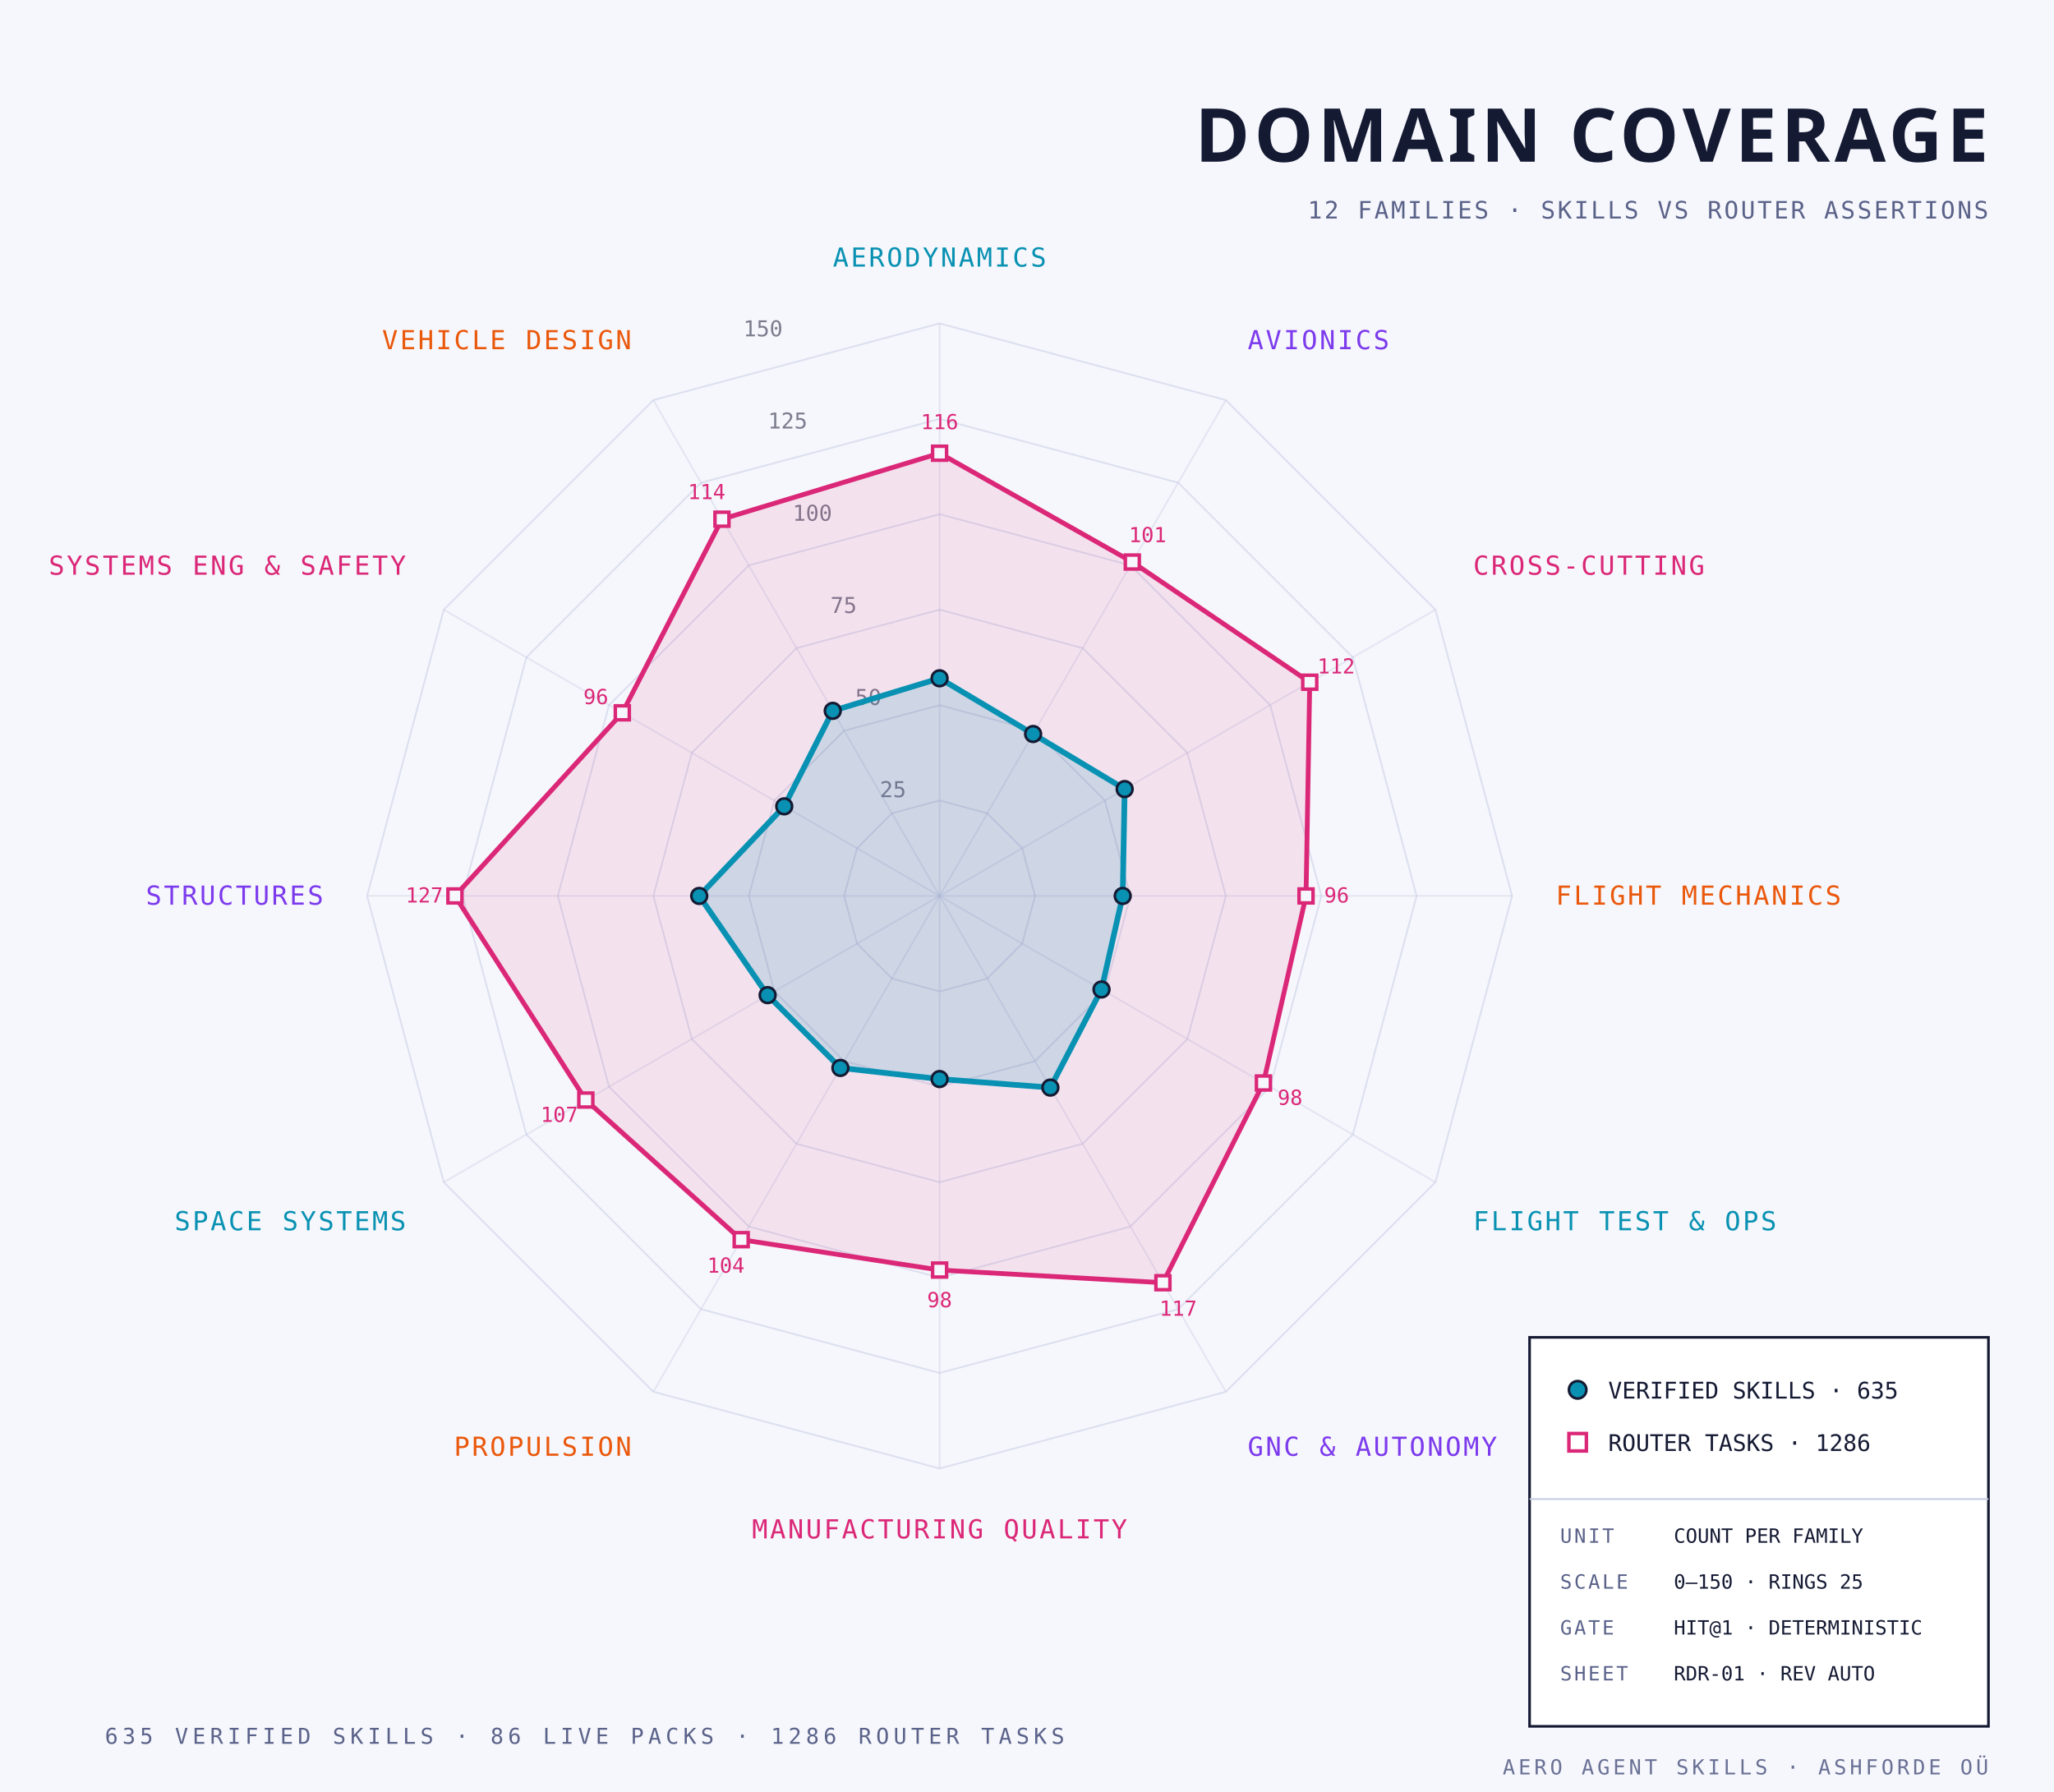
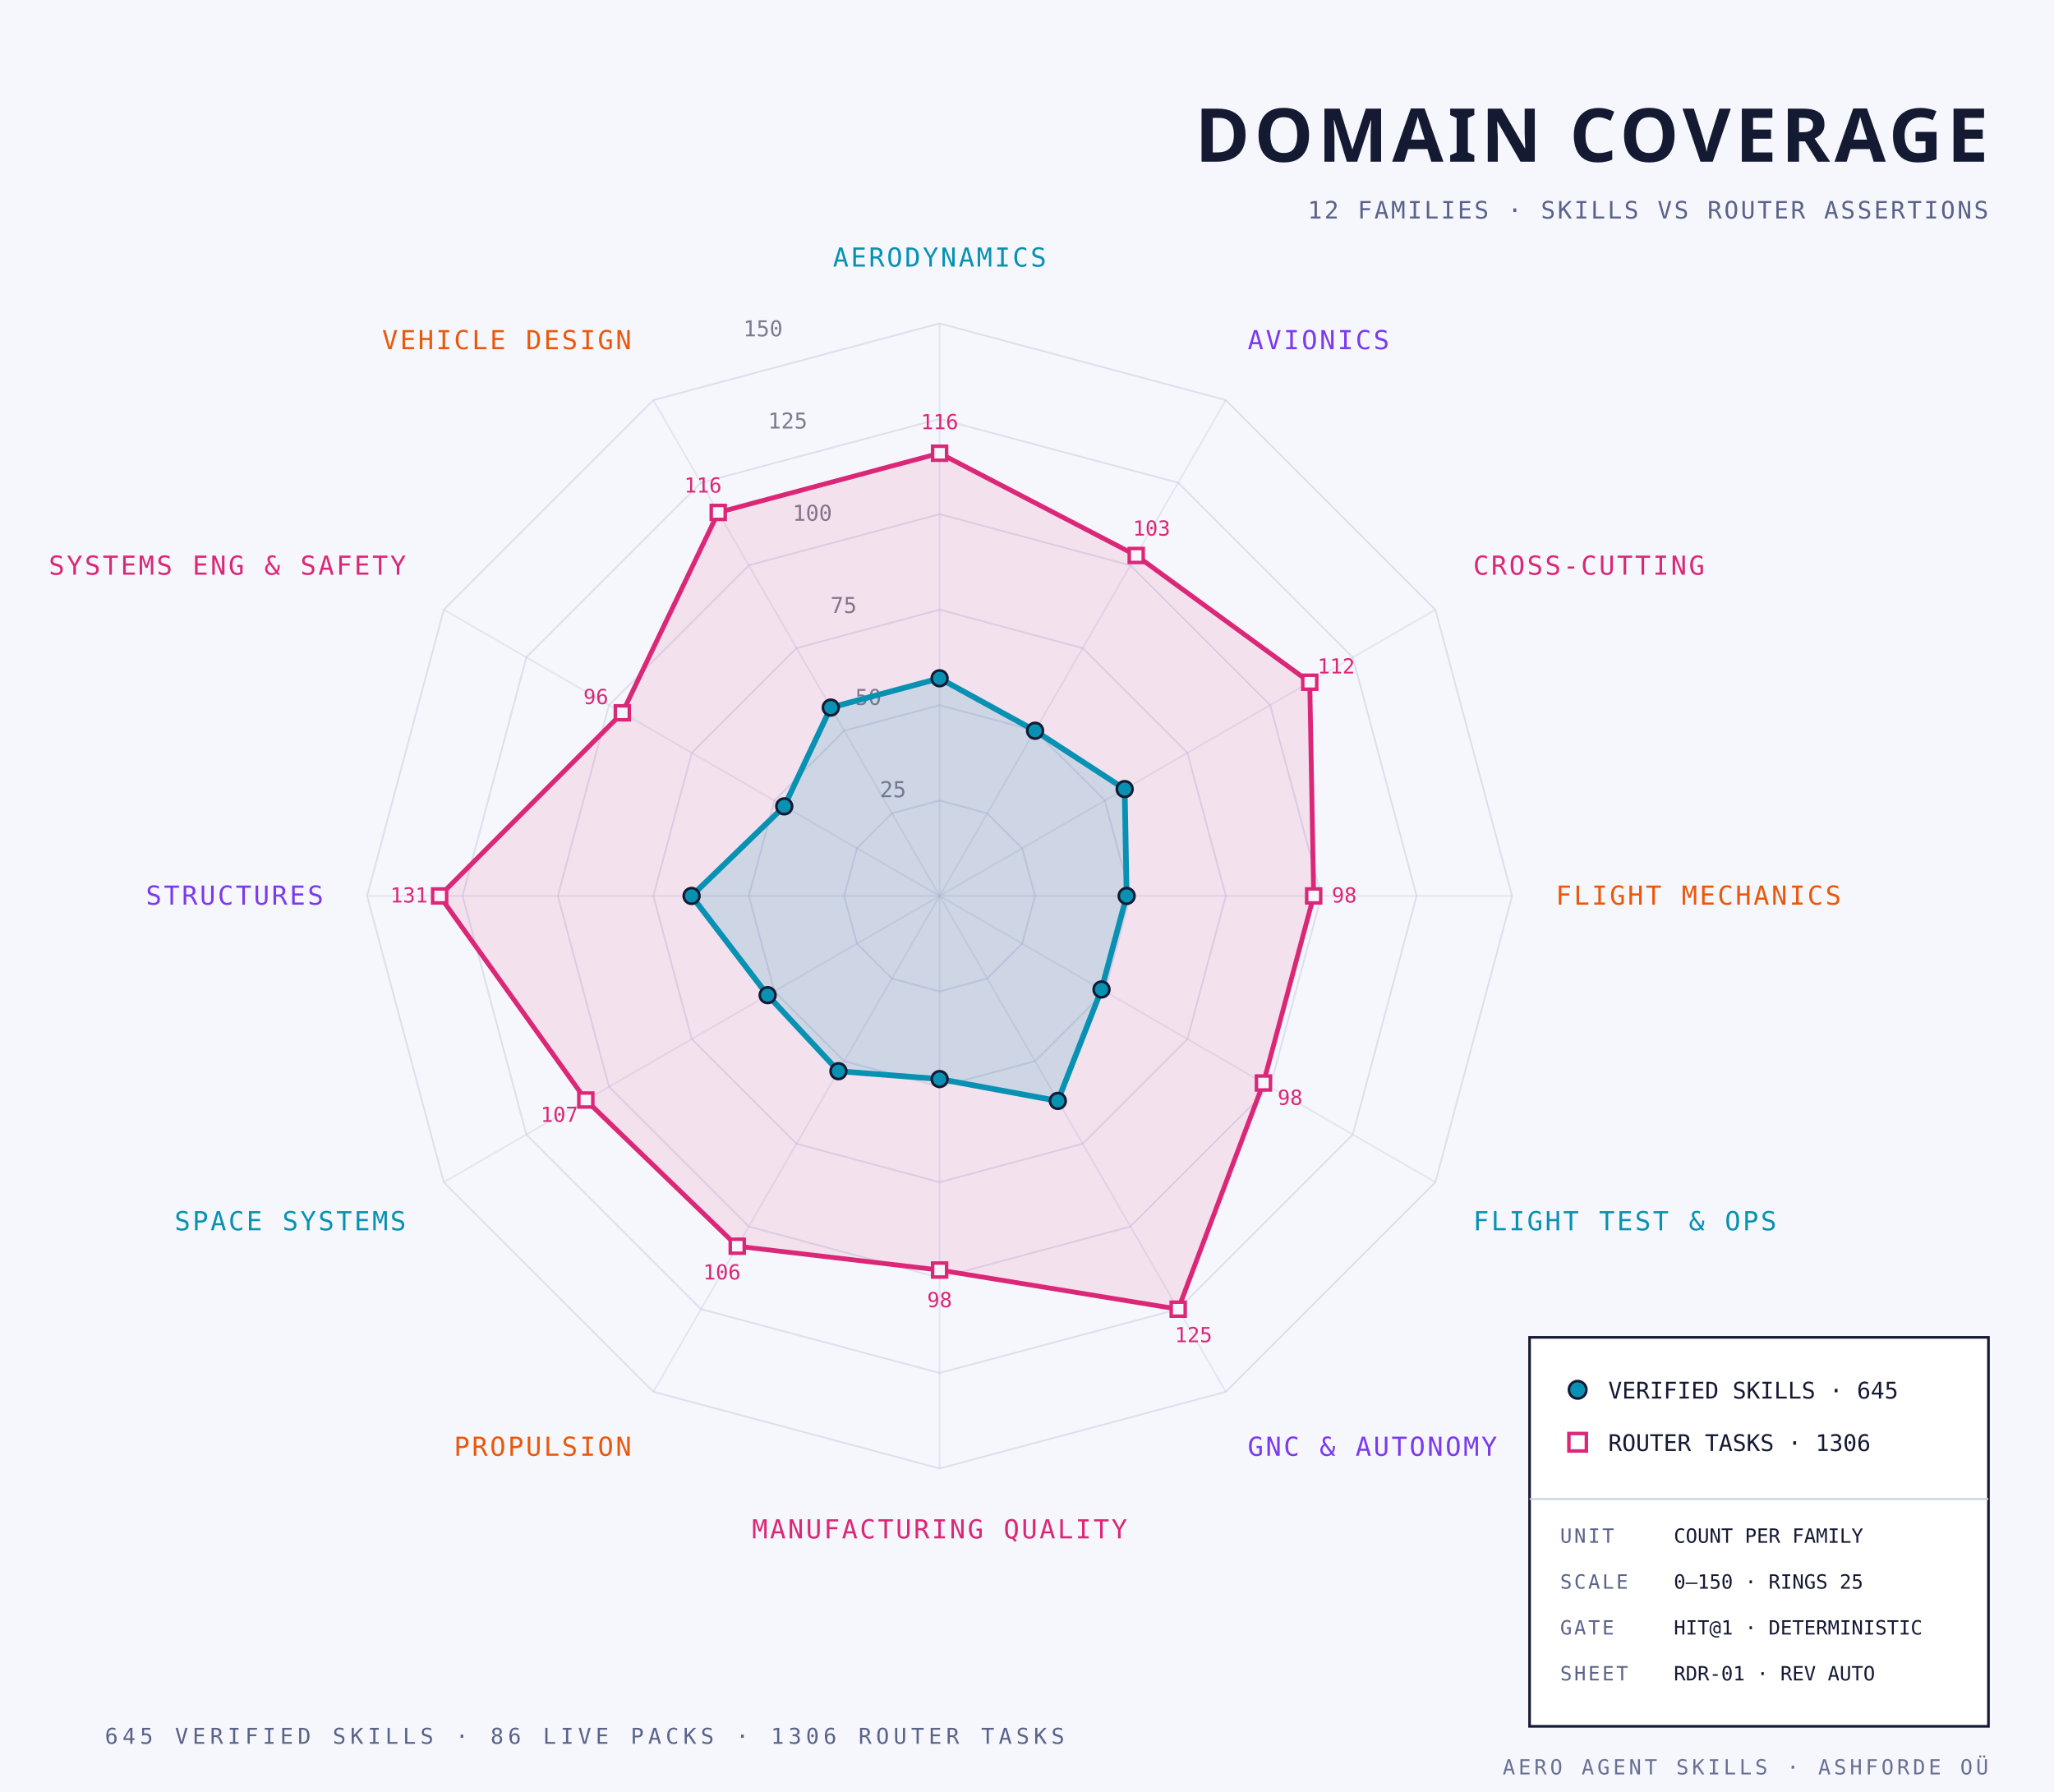
<svg xmlns="http://www.w3.org/2000/svg" width="940" height="820" viewBox="0 0 940 820">
  <style>
    .mono { font-family: "JetBrains Mono", "IBM Plex Mono", "Menlo", monospace; }
    .cond { font-family: "Barlow Condensed", "DIN Condensed", "Arial Narrow", sans-serif; font-weight: 700; text-transform: uppercase; }
    .serif { font-family: "Instrument Serif", Georgia, serif; font-style: italic; }
  </style>
  <rect width="940" height="820" fill="#f6f7fc" />
  <polygon points="430.0,366.3 451.8,372.2 467.8,388.2 473.7,410.0 467.8,431.8 451.8,447.8 430.0,453.7 408.2,447.8 392.2,431.8 386.3,410.0 392.2,388.2 408.2,372.2" fill="none" stroke="#c6cce4" stroke-width="0.8" stroke-opacity="0.55" />
  <polygon points="430.0,322.7 473.7,334.4 505.6,366.3 517.3,410.0 505.6,453.7 473.7,485.6 430.0,497.3 386.3,485.6 354.4,453.7 342.7,410.0 354.4,366.3 386.3,334.4" fill="none" stroke="#c6cce4" stroke-width="0.8" stroke-opacity="0.55" />
  <polygon points="430.0,279.0 495.5,296.6 543.4,344.5 561.0,410.0 543.4,475.5 495.5,523.4 430.0,541.0 364.5,523.4 316.6,475.5 299.0,410.0 316.6,344.5 364.5,296.6" fill="none" stroke="#c6cce4" stroke-width="0.8" stroke-opacity="0.55" />
  <polygon points="430.0,235.3 517.3,258.7 581.3,322.7 604.7,410.0 581.3,497.3 517.3,561.3 430.0,584.7 342.7,561.3 278.7,497.3 255.3,410.0 278.7,322.7 342.7,258.7" fill="none" stroke="#c6cce4" stroke-width="0.8" stroke-opacity="0.55" />
  <polygon points="430.0,191.7 539.2,220.9 619.1,300.8 648.3,410.0 619.1,519.2 539.2,599.1 430.0,628.3 320.8,599.1 240.9,519.2 211.7,410.0 240.9,300.8 320.8,220.9" fill="none" stroke="#c6cce4" stroke-width="0.8" stroke-opacity="0.55" />
  <polygon points="430.0,148.0 561.0,183.1 656.9,279.0 692.0,410.0 656.9,541.0 561.0,636.9 430.0,672.0 299.0,636.9 203.1,541.0 168.0,410.0 203.1,279.0 299.0,183.1" fill="none" stroke="#c6cce4" stroke-width="0.8" stroke-opacity="0.55" />
  <line x1="430" y1="410" x2="430.0" y2="148.0" stroke="#c6cce4" stroke-width="0.8" stroke-opacity="0.4" />
  <line x1="430" y1="410" x2="561.0" y2="183.1" stroke="#c6cce4" stroke-width="0.8" stroke-opacity="0.4" />
  <line x1="430" y1="410" x2="656.9" y2="279.0" stroke="#c6cce4" stroke-width="0.8" stroke-opacity="0.4" />
  <line x1="430" y1="410" x2="692.0" y2="410.0" stroke="#c6cce4" stroke-width="0.8" stroke-opacity="0.4" />
  <line x1="430" y1="410" x2="656.9" y2="541.0" stroke="#c6cce4" stroke-width="0.8" stroke-opacity="0.4" />
  <line x1="430" y1="410" x2="561.0" y2="636.9" stroke="#c6cce4" stroke-width="0.8" stroke-opacity="0.4" />
  <line x1="430" y1="410" x2="430.0" y2="672.0" stroke="#c6cce4" stroke-width="0.8" stroke-opacity="0.4" />
  <line x1="430" y1="410" x2="299.0" y2="636.9" stroke="#c6cce4" stroke-width="0.8" stroke-opacity="0.4" />
  <line x1="430" y1="410" x2="203.1" y2="541.0" stroke="#c6cce4" stroke-width="0.8" stroke-opacity="0.4" />
  <line x1="430" y1="410" x2="168.0" y2="410.0" stroke="#c6cce4" stroke-width="0.8" stroke-opacity="0.4" />
  <line x1="430" y1="410" x2="203.1" y2="279.0" stroke="#c6cce4" stroke-width="0.8" stroke-opacity="0.4" />
  <line x1="430" y1="410" x2="299.0" y2="183.1" stroke="#c6cce4" stroke-width="0.8" stroke-opacity="0.4" />
  <text class="mono" x="414.7" y="364.8" text-anchor="end" font-size="10" fill="#151a33" opacity="0.55">25</text>
  <text class="mono" x="403.4" y="322.6" text-anchor="end" font-size="10" fill="#151a33" opacity="0.55">50</text>
  <text class="mono" x="392.1" y="280.5" text-anchor="end" font-size="10" fill="#151a33" opacity="0.55">75</text>
  <text class="mono" x="380.8" y="238.3" text-anchor="end" font-size="10" fill="#151a33" opacity="0.55">100</text>
  <text class="mono" x="369.5" y="196.1" text-anchor="end" font-size="10" fill="#151a33" opacity="0.55">125</text>
  <text class="mono" x="358.2" y="153.9" text-anchor="end" font-size="10" fill="#151a33" opacity="0.55">150</text>
  <text class="mono" x="430.0" y="122.0" text-anchor="middle" font-size="12" fill="#0891b2" letter-spacing="1">AERODYNAMICS</text>
  <text class="mono" x="571.0" y="159.8" text-anchor="start" font-size="12" fill="#7c3aed" letter-spacing="1">AVIONICS</text>
  <text class="mono" x="674.2" y="263.0" text-anchor="start" font-size="12" fill="#db2777" letter-spacing="1">CROSS-CUTTING</text>
  <text class="mono" x="712.0" y="414.0" text-anchor="start" font-size="12" fill="#ea580c" letter-spacing="1">FLIGHT MECHANICS</text>
  <text class="mono" x="674.2" y="563.0" text-anchor="start" font-size="12" fill="#0891b2" letter-spacing="1">FLIGHT TEST &amp; OPS</text>
  <text class="mono" x="571.0" y="666.2" text-anchor="start" font-size="12" fill="#7c3aed" letter-spacing="1">GNC &amp; AUTONOMY</text>
  <text class="mono" x="430.0" y="704.0" text-anchor="middle" font-size="12" fill="#db2777" letter-spacing="1">MANUFACTURING QUALITY</text>
  <text class="mono" x="289.0" y="666.2" text-anchor="end" font-size="12" fill="#ea580c" letter-spacing="1">PROPULSION</text>
  <text class="mono" x="185.8" y="563.0" text-anchor="end" font-size="12" fill="#0891b2" letter-spacing="1">SPACE SYSTEMS</text>
  <text class="mono" x="148.0" y="414.0" text-anchor="end" font-size="12" fill="#7c3aed" letter-spacing="1">STRUCTURES</text>
  <text class="mono" x="185.8" y="263.0" text-anchor="end" font-size="12" fill="#db2777" letter-spacing="1">SYSTEMS ENG &amp; SAFETY</text>
  <text class="mono" x="289.0" y="159.8" text-anchor="end" font-size="12" fill="#ea580c" letter-spacing="1">VEHICLE DESIGN</text>
-   <polygon points="430.0,207.4 518.2,257.2 599.4,312.2 597.7,410.0 578.2,495.6 532.2,587.0 430.0,581.2 339.2,567.3 268.1,503.4 208.2,410.0 284.8,326.2 330.4,237.6" fill="#db2777" fill-opacity="0.10" stroke="#db2777" stroke-width="2.2" />
+   <polygon points="430.0,207.4 520.0,254.2 599.4,312.2 601.2,410.0 578.2,495.6 539.2,599.1 430.0,581.2 337.4,570.3 268.1,503.4 201.2,410.0 284.8,326.2 328.7,234.5" fill="#db2777" fill-opacity="0.10" stroke="#db2777" stroke-width="2.2" />
  <rect x="426.8" y="204.2" width="6.4" height="6.4" fill="#f6f7fc" stroke="#db2777" stroke-width="1.6" />
-   <rect x="515.0" y="254.0" width="6.4" height="6.4" fill="#f6f7fc" stroke="#db2777" stroke-width="1.6" />
+   <rect x="516.8" y="251.0" width="6.4" height="6.4" fill="#f6f7fc" stroke="#db2777" stroke-width="1.6" />
  <rect x="596.2" y="309.0" width="6.4" height="6.4" fill="#f6f7fc" stroke="#db2777" stroke-width="1.6" />
-   <rect x="594.5" y="406.8" width="6.4" height="6.4" fill="#f6f7fc" stroke="#db2777" stroke-width="1.6" />
+   <rect x="598.0" y="406.8" width="6.4" height="6.4" fill="#f6f7fc" stroke="#db2777" stroke-width="1.6" />
  <rect x="575.0" y="492.4" width="6.4" height="6.4" fill="#f6f7fc" stroke="#db2777" stroke-width="1.6" />
-   <rect x="529.0" y="583.8" width="6.4" height="6.4" fill="#f6f7fc" stroke="#db2777" stroke-width="1.6" />
+   <rect x="536.0" y="595.9" width="6.4" height="6.4" fill="#f6f7fc" stroke="#db2777" stroke-width="1.6" />
  <rect x="426.8" y="578.0" width="6.4" height="6.4" fill="#f6f7fc" stroke="#db2777" stroke-width="1.6" />
-   <rect x="336.0" y="564.1" width="6.4" height="6.4" fill="#f6f7fc" stroke="#db2777" stroke-width="1.6" />
+   <rect x="334.2" y="567.1" width="6.4" height="6.4" fill="#f6f7fc" stroke="#db2777" stroke-width="1.6" />
  <rect x="264.9" y="500.2" width="6.4" height="6.4" fill="#f6f7fc" stroke="#db2777" stroke-width="1.6" />
-   <rect x="205.0" y="406.8" width="6.4" height="6.4" fill="#f6f7fc" stroke="#db2777" stroke-width="1.6" />
+   <rect x="198.0" y="406.8" width="6.4" height="6.4" fill="#f6f7fc" stroke="#db2777" stroke-width="1.6" />
  <rect x="281.6" y="323.0" width="6.4" height="6.4" fill="#f6f7fc" stroke="#db2777" stroke-width="1.6" />
-   <rect x="327.2" y="234.4" width="6.4" height="6.4" fill="#f6f7fc" stroke="#db2777" stroke-width="1.6" />
-   <polygon points="430.0,310.4 472.8,335.9 514.7,361.1 513.8,410.0 504.1,452.8 480.7,497.7 430.0,493.8 384.6,488.7 351.3,455.4 320.0,410.0 358.9,369.0 381.1,325.3" fill="#0891b2" fill-opacity="0.16" stroke="#0891b2" stroke-width="2.6" />
+   <rect x="325.5" y="231.3" width="6.4" height="6.4" fill="#f6f7fc" stroke="#db2777" stroke-width="1.6" />
+   <polygon points="430.0,310.4 473.7,334.4 514.7,361.1 515.6,410.0 504.1,452.8 484.1,503.8 430.0,493.8 383.7,490.2 351.3,455.4 316.5,410.0 358.9,369.0 380.2,323.8" fill="#0891b2" fill-opacity="0.16" stroke="#0891b2" stroke-width="2.6" />
  <circle cx="430.0" cy="310.4" r="3.6" fill="#0891b2" stroke="#151a33" stroke-width="1.2" />
-   <circle cx="472.8" cy="335.9" r="3.6" fill="#0891b2" stroke="#151a33" stroke-width="1.2" />
+   <circle cx="473.7" cy="334.4" r="3.6" fill="#0891b2" stroke="#151a33" stroke-width="1.2" />
  <circle cx="514.7" cy="361.1" r="3.6" fill="#0891b2" stroke="#151a33" stroke-width="1.2" />
-   <circle cx="513.8" cy="410.0" r="3.6" fill="#0891b2" stroke="#151a33" stroke-width="1.2" />
+   <circle cx="515.6" cy="410.0" r="3.6" fill="#0891b2" stroke="#151a33" stroke-width="1.2" />
  <circle cx="504.1" cy="452.8" r="3.6" fill="#0891b2" stroke="#151a33" stroke-width="1.2" />
-   <circle cx="480.7" cy="497.7" r="3.6" fill="#0891b2" stroke="#151a33" stroke-width="1.2" />
+   <circle cx="484.1" cy="503.8" r="3.6" fill="#0891b2" stroke="#151a33" stroke-width="1.2" />
  <circle cx="430.0" cy="493.8" r="3.6" fill="#0891b2" stroke="#151a33" stroke-width="1.2" />
-   <circle cx="384.6" cy="488.7" r="3.6" fill="#0891b2" stroke="#151a33" stroke-width="1.2" />
+   <circle cx="383.7" cy="490.2" r="3.6" fill="#0891b2" stroke="#151a33" stroke-width="1.2" />
  <circle cx="351.3" cy="455.4" r="3.6" fill="#0891b2" stroke="#151a33" stroke-width="1.2" />
-   <circle cx="320.0" cy="410.0" r="3.6" fill="#0891b2" stroke="#151a33" stroke-width="1.2" />
+   <circle cx="316.5" cy="410.0" r="3.6" fill="#0891b2" stroke="#151a33" stroke-width="1.2" />
  <circle cx="358.9" cy="369.0" r="3.6" fill="#0891b2" stroke="#151a33" stroke-width="1.2" />
-   <circle cx="381.1" cy="325.3" r="3.6" fill="#0891b2" stroke="#151a33" stroke-width="1.2" />
+   <circle cx="380.2" cy="323.8" r="3.6" fill="#0891b2" stroke="#151a33" stroke-width="1.2" />
  <text class="mono" x="430.0" y="196.4" text-anchor="middle" font-size="9.5" fill="#db2777">116</text>
-   <text class="mono" x="525.2" y="248.1" text-anchor="middle" font-size="9.5" fill="#db2777">101</text>
+   <text class="mono" x="527.0" y="245.1" text-anchor="middle" font-size="9.5" fill="#db2777">103</text>
  <text class="mono" x="611.5" y="308.2" text-anchor="middle" font-size="9.5" fill="#db2777">112</text>
-   <text class="mono" x="611.7" y="413.0" text-anchor="middle" font-size="9.5" fill="#db2777">96</text>
+   <text class="mono" x="615.2" y="413.0" text-anchor="middle" font-size="9.5" fill="#db2777">98</text>
  <text class="mono" x="590.4" y="505.6" text-anchor="middle" font-size="9.5" fill="#db2777">98</text>
-   <text class="mono" x="539.2" y="602.1" text-anchor="middle" font-size="9.5" fill="#db2777">117</text>
+   <text class="mono" x="546.2" y="614.2" text-anchor="middle" font-size="9.5" fill="#db2777">125</text>
  <text class="mono" x="430.0" y="598.2" text-anchor="middle" font-size="9.5" fill="#db2777">98</text>
-   <text class="mono" x="332.2" y="582.4" text-anchor="middle" font-size="9.5" fill="#db2777">104</text>
+   <text class="mono" x="330.4" y="585.5" text-anchor="middle" font-size="9.5" fill="#db2777">106</text>
  <text class="mono" x="256.0" y="513.4" text-anchor="middle" font-size="9.5" fill="#db2777">107</text>
-   <text class="mono" x="194.2" y="413.0" text-anchor="middle" font-size="9.5" fill="#db2777">127</text>
+   <text class="mono" x="187.2" y="413.0" text-anchor="middle" font-size="9.5" fill="#db2777">131</text>
  <text class="mono" x="272.7" y="322.2" text-anchor="middle" font-size="9.5" fill="#db2777">96</text>
-   <text class="mono" x="323.4" y="228.4" text-anchor="middle" font-size="9.5" fill="#db2777">114</text>
+   <text class="mono" x="321.7" y="225.4" text-anchor="middle" font-size="9.5" fill="#db2777">116</text>
  <text class="cond" x="910.0" y="74.0" text-anchor="end" font-size="34" fill="#151a33" letter-spacing="2">DOMAIN COVERAGE</text>
  <text class="mono" x="910.0" y="100.0" text-anchor="end" font-size="11" fill="#5a6289" letter-spacing="1">12 FAMILIES · SKILLS VS ROUTER ASSERTIONS</text>
  <rect x="700" y="612" width="210" height="178" fill="#ffffff" stroke="#151a33" stroke-width="1.2" />
  <line x1="700" y1="686" x2="910" y2="686" stroke="#c6cce4" stroke-width="0.8" />
  <circle cx="722" cy="636" r="4" fill="#0891b2" stroke="#151a33" stroke-width="1.2" />
-   <text class="mono" x="736.0" y="640.0" text-anchor="start" font-size="10.5" fill="#151a33">VERIFIED SKILLS · 635</text>
+   <text class="mono" x="736.0" y="640.0" text-anchor="start" font-size="10.5" fill="#151a33">VERIFIED SKILLS · 645</text>
  <rect x="718" y="656" width="8" height="8" fill="none" stroke="#db2777" stroke-width="1.6" />
-   <text class="mono" x="736.0" y="664.0" text-anchor="start" font-size="10.5" fill="#151a33">ROUTER TASKS · 1286</text>
+   <text class="mono" x="736.0" y="664.0" text-anchor="start" font-size="10.5" fill="#151a33">ROUTER TASKS · 1306</text>
  <text class="mono" x="714.0" y="706.0" text-anchor="start" font-size="9" fill="#5a6289" letter-spacing="1">UNIT</text>
  <text class="mono" x="766.0" y="706.0" text-anchor="start" font-size="9" fill="#151a33">COUNT PER FAMILY</text>
  <text class="mono" x="714.0" y="727.0" text-anchor="start" font-size="9" fill="#5a6289" letter-spacing="1">SCALE</text>
  <text class="mono" x="766.0" y="727.0" text-anchor="start" font-size="9" fill="#151a33">0–150 · RINGS 25</text>
  <text class="mono" x="714.0" y="748.0" text-anchor="start" font-size="9" fill="#5a6289" letter-spacing="1">GATE</text>
  <text class="mono" x="766.0" y="748.0" text-anchor="start" font-size="9" fill="#151a33">HIT@1 · DETERMINISTIC</text>
  <text class="mono" x="714.0" y="769.0" text-anchor="start" font-size="9" fill="#5a6289" letter-spacing="1">SHEET</text>
  <text class="mono" x="766.0" y="769.0" text-anchor="start" font-size="9" fill="#151a33">RDR-01 · REV AUTO</text>
-   <text class="mono" x="48.0" y="798.0" text-anchor="start" font-size="10" fill="#5a6289" letter-spacing="2">635 VERIFIED SKILLS · 86 LIVE PACKS · 1286 ROUTER TASKS</text>
+   <text class="mono" x="48.0" y="798.0" text-anchor="start" font-size="10" fill="#5a6289" letter-spacing="2">645 VERIFIED SKILLS · 86 LIVE PACKS · 1306 ROUTER TASKS</text>
  <text class="mono" x="910.0" y="812.0" text-anchor="end" font-size="9.5" fill="#5a6289" letter-spacing="1.5" opacity="0.9">AERO AGENT SKILLS · ASHFORDE OÜ</text>
</svg>
